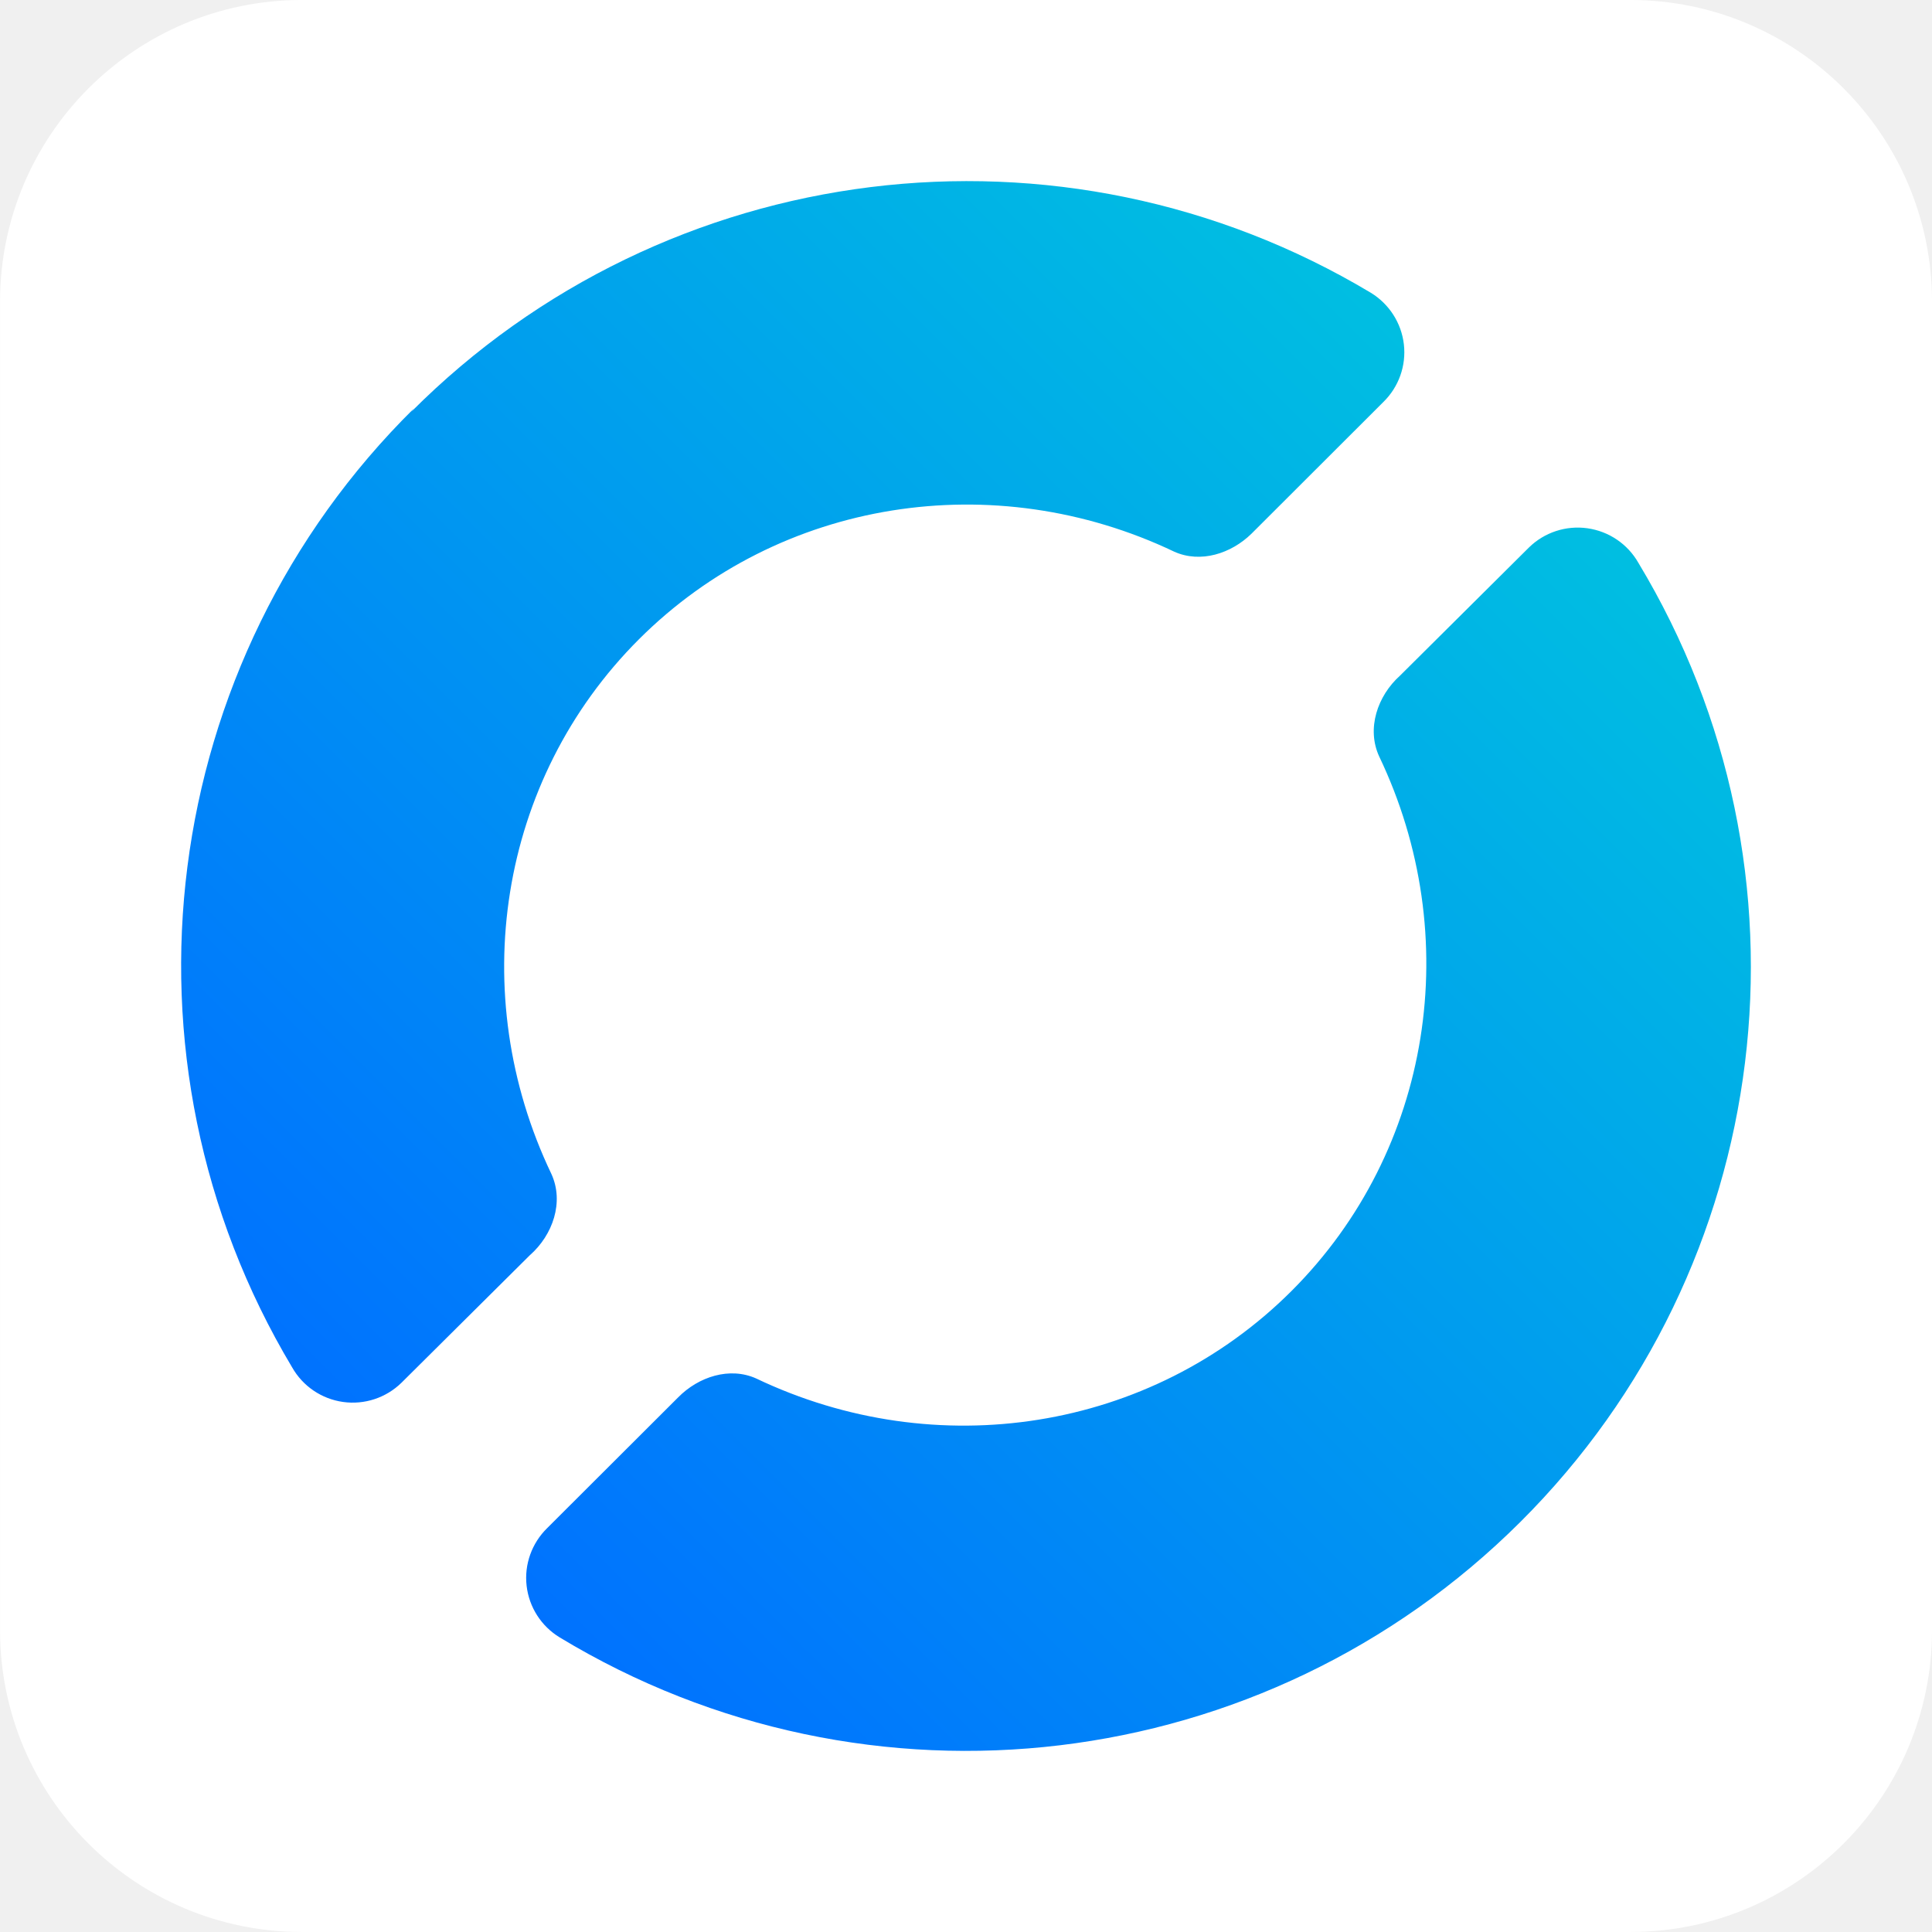
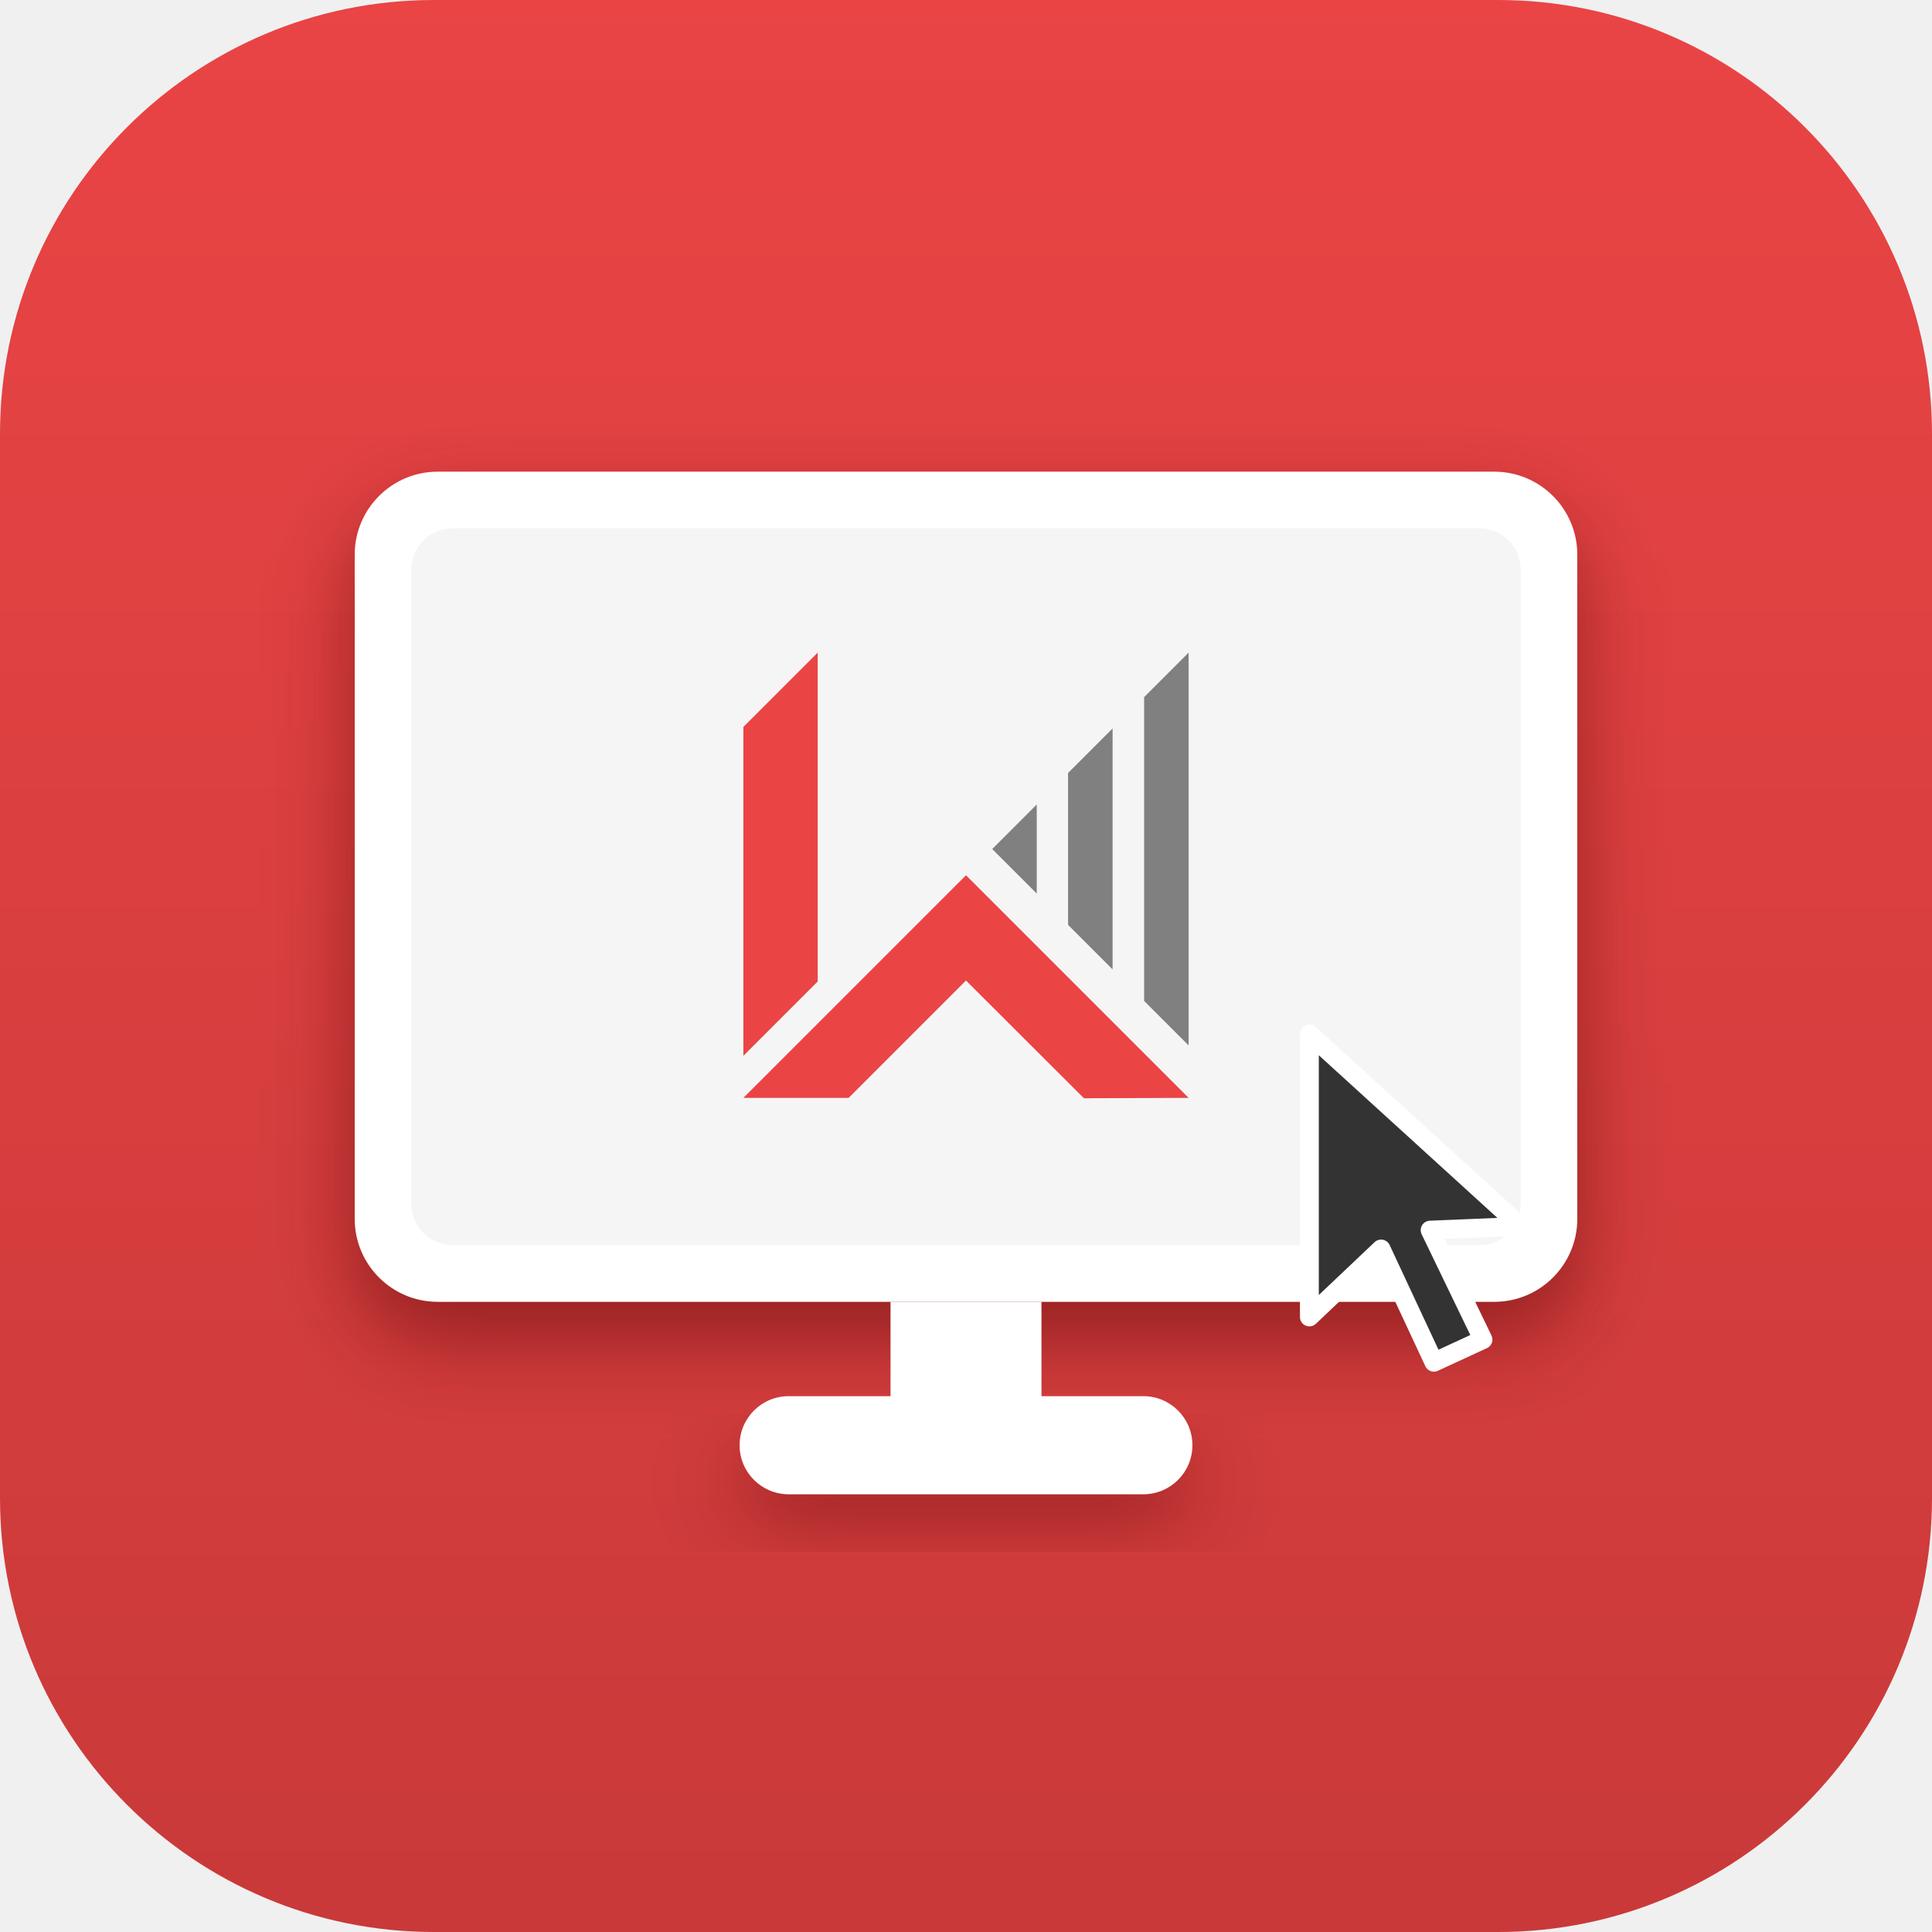
- <svg xmlns="http://www.w3.org/2000/svg" xmlns:xlink="http://www.w3.org/1999/xlink" style="isolation:isolate" viewBox="66.993 897.484 32 32" version="1.1" id="svg11" xml:space="preserve" width="32" height="32">
-   <defs id="defs15">
-     <linearGradient xlink:href="#a" id="linearGradient765" gradientUnits="userSpaceOnUse" gradientTransform="matrix(26.00048,0,0,25.99936,17.98453,891.7487)" x1="0.148" y1="0.851" x2="0.845" y2="0.154" />
+ <svg xmlns="http://www.w3.org/2000/svg" viewBox="0 0 1024 1024">
+   <defs>
+     <linearGradient id="bg" x1="0" y1="0" x2="0" y2="1">
+       <stop offset="0" stop-color="#EA4445" />
+       <stop offset="1" stop-color="#C93939" />
+     </linearGradient>
+     <filter id="blur" x="-20%" y="-20%" width="140%" height="140%">
+       <feGaussianBlur stdDeviation="22" />
+     </filter>
  </defs>
-   <linearGradient id="a" x1="0.148" x2="0.845" y1="0.851" y2="0.154" gradientTransform="matrix(26.301,0,0,26.331,90.67354,911.7572)" gradientUnits="userSpaceOnUse">
-     <stop offset="0" stop-color="#004ba6" id="stop4" style="stop-color:#0071ff;stop-opacity:1;" />
-     <stop offset="1" stop-color="#00bfe1" id="stop6" style="stop-color:#00bfe1;stop-opacity:1;" />
-   </linearGradient>
-   <g id="g763" transform="translate(52.0085,8.73577)">
-     <g id="g761">
-       <rect style="fill:#ffffff;fill-opacity:1;stroke:none;stroke-width:1;stroke-dasharray:none;stroke-opacity:1;paint-order:fill markers stroke" id="rect757" width="32" height="32" x="14.985" y="888.748" rx="5" ry="5" />
-       <path fill="url(#a)" d="m 40.309,897.816 -2.135,2.122 c -0.376,0.337 -0.557,0.879 -0.347,1.337 1.423,2.976 0.883,6.524 -1.451,8.856 -2.335,2.331 -5.887,2.871 -8.867,1.449 -0.439,-0.197 -0.954,-0.03 -1.292,0.313 l -2.17,2.166 c -0.255,0.25 -0.381,0.602 -0.34,0.956 0.041,0.354 0.243,0.669 0.548,0.854 5.113,3.095 11.679,2.306 15.911,-1.912 4.232,-4.216 5.039,-10.773 1.955,-15.887 -0.177,-0.311 -0.489,-0.522 -0.844,-0.572 -0.355,-0.05 -0.713,0.068 -0.968,0.318 z M 21.843,895.511 c -4.253,4.2 -5.086,10.758 -2.02,15.885 0.177,0.312 0.488,0.523 0.843,0.573 0.355,0.05 0.713,-0.068 0.969,-0.319 l 2.123,-2.109 c 0.385,-0.337 0.572,-0.885 0.359,-1.349 -1.423,-2.976 -0.884,-6.524 1.451,-8.856 2.334,-2.331 5.887,-2.871 8.866,-1.45 0.434,0.195 0.942,0.033 1.281,-0.3 l 2.182,-2.179 c 0.255,-0.249 0.381,-0.601 0.34,-0.956 -0.041,-0.353 -0.243,-0.668 -0.548,-0.854 -5.122,-3.068 -11.678,-2.255 -15.893,1.972 z" id="path759" style="fill:url(#linearGradient765);stroke-width:0.988" />
-     </g>
-   </g>
+   <rect width="1024" height="1024" rx="230" fill="url(#bg)" />
+   <rect x="188" y="270" width="648" height="440" rx="44" fill="#500000" fill-opacity="0.47" filter="url(#blur)" />
+   <rect x="392" y="760" width="240" height="52" rx="26" fill="#500000" fill-opacity="0.35" filter="url(#blur)" />
+   <rect x="188" y="250" width="648" height="440" rx="44" fill="#FFFFFF" />
+   <rect x="218" y="280" width="588" height="380" rx="22" fill="#F5F5F5" />
+   <rect x="472" y="690" width="80" height="66" rx="0" fill="#FFFFFF" />
+   <rect x="392" y="740" width="240" height="52" rx="26" fill="#FFFFFF" />
+   <polygon points="630.0,581.9 512.0,463.9 394.0,581.9 449.8,581.9 512.0,519.7 574.5,582.1" fill="#EA4445" />
+   <polygon points="394.0,385.3 394.0,520.2 394.0,559.6 433.4,520.2 433.4,345.9" fill="#EA4445" />
+   <polygon points="525.9,450.0 549.5,473.6 549.5,450.0 549.5,426.4" fill="#808080" />
+   <polygon points="566.1,409.7 566.1,490.2 589.7,513.8 589.7,487.7 589.7,464.1 589.7,435.8 589.7,412.2 589.7,386.1" fill="#808080" />
+   <polygon points="606.4,369.5 606.4,530.5 630.0,554.1 630.0,537.7 630.0,514.1 630.0,393.1 630.0,369.5 630.0,345.9" fill="#808080" />
+   <polygon points="694.0,548.0 694.0,698.0 732.0,662.0 760.0,722.0 786.0,710.0 758.0,652.0 806.0,650.0" fill="#333333" stroke="#FFFFFF" stroke-width="10" stroke-linejoin="round" />
</svg>
